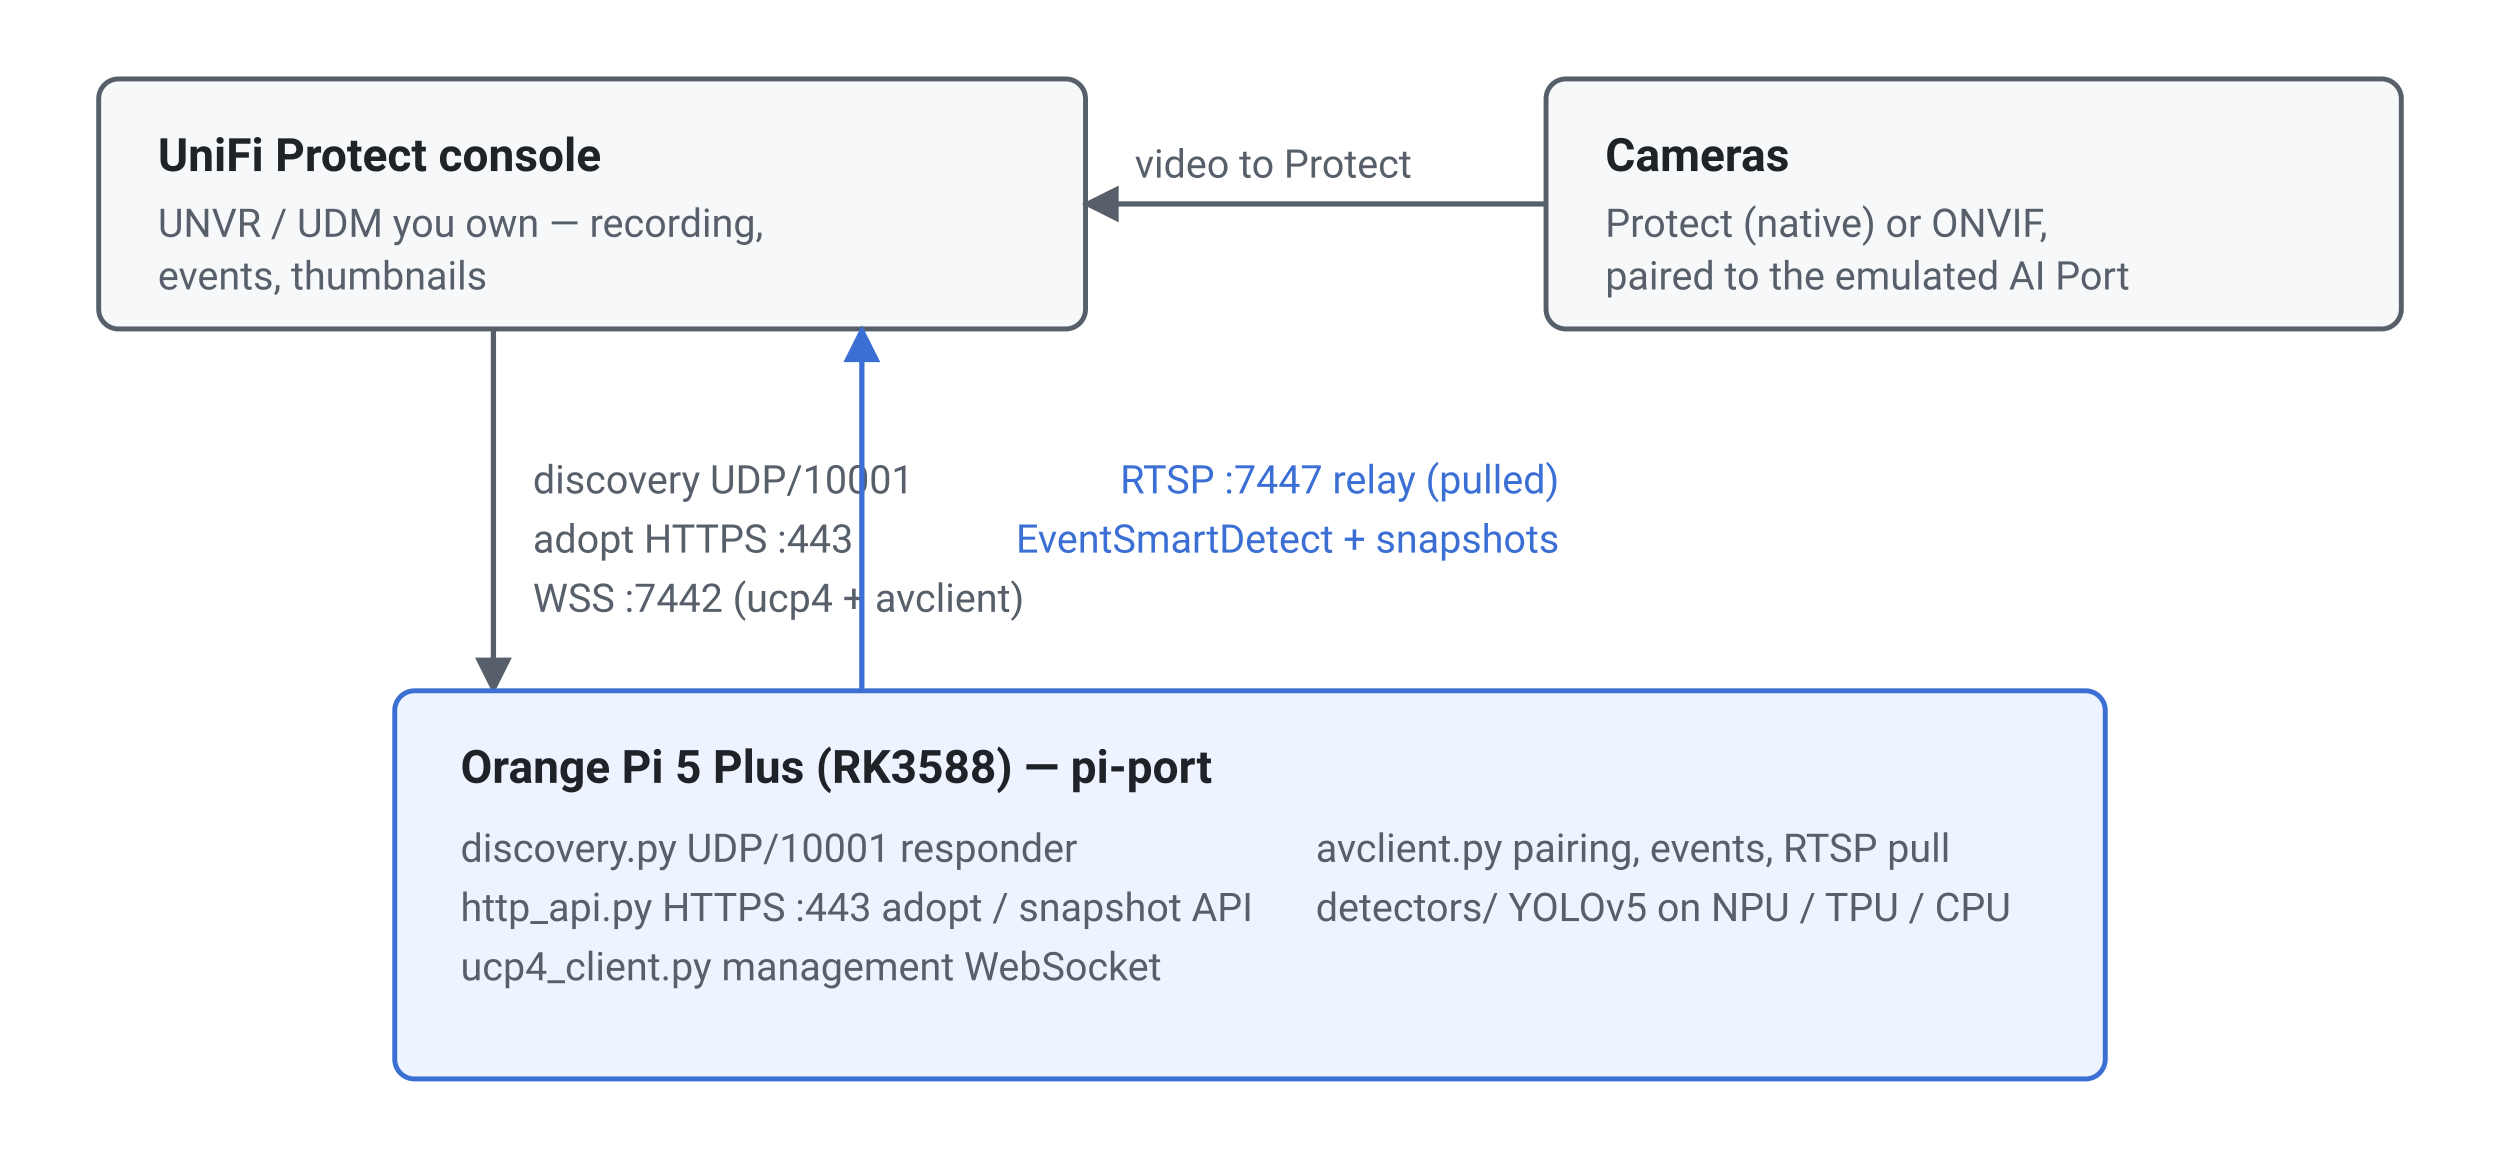
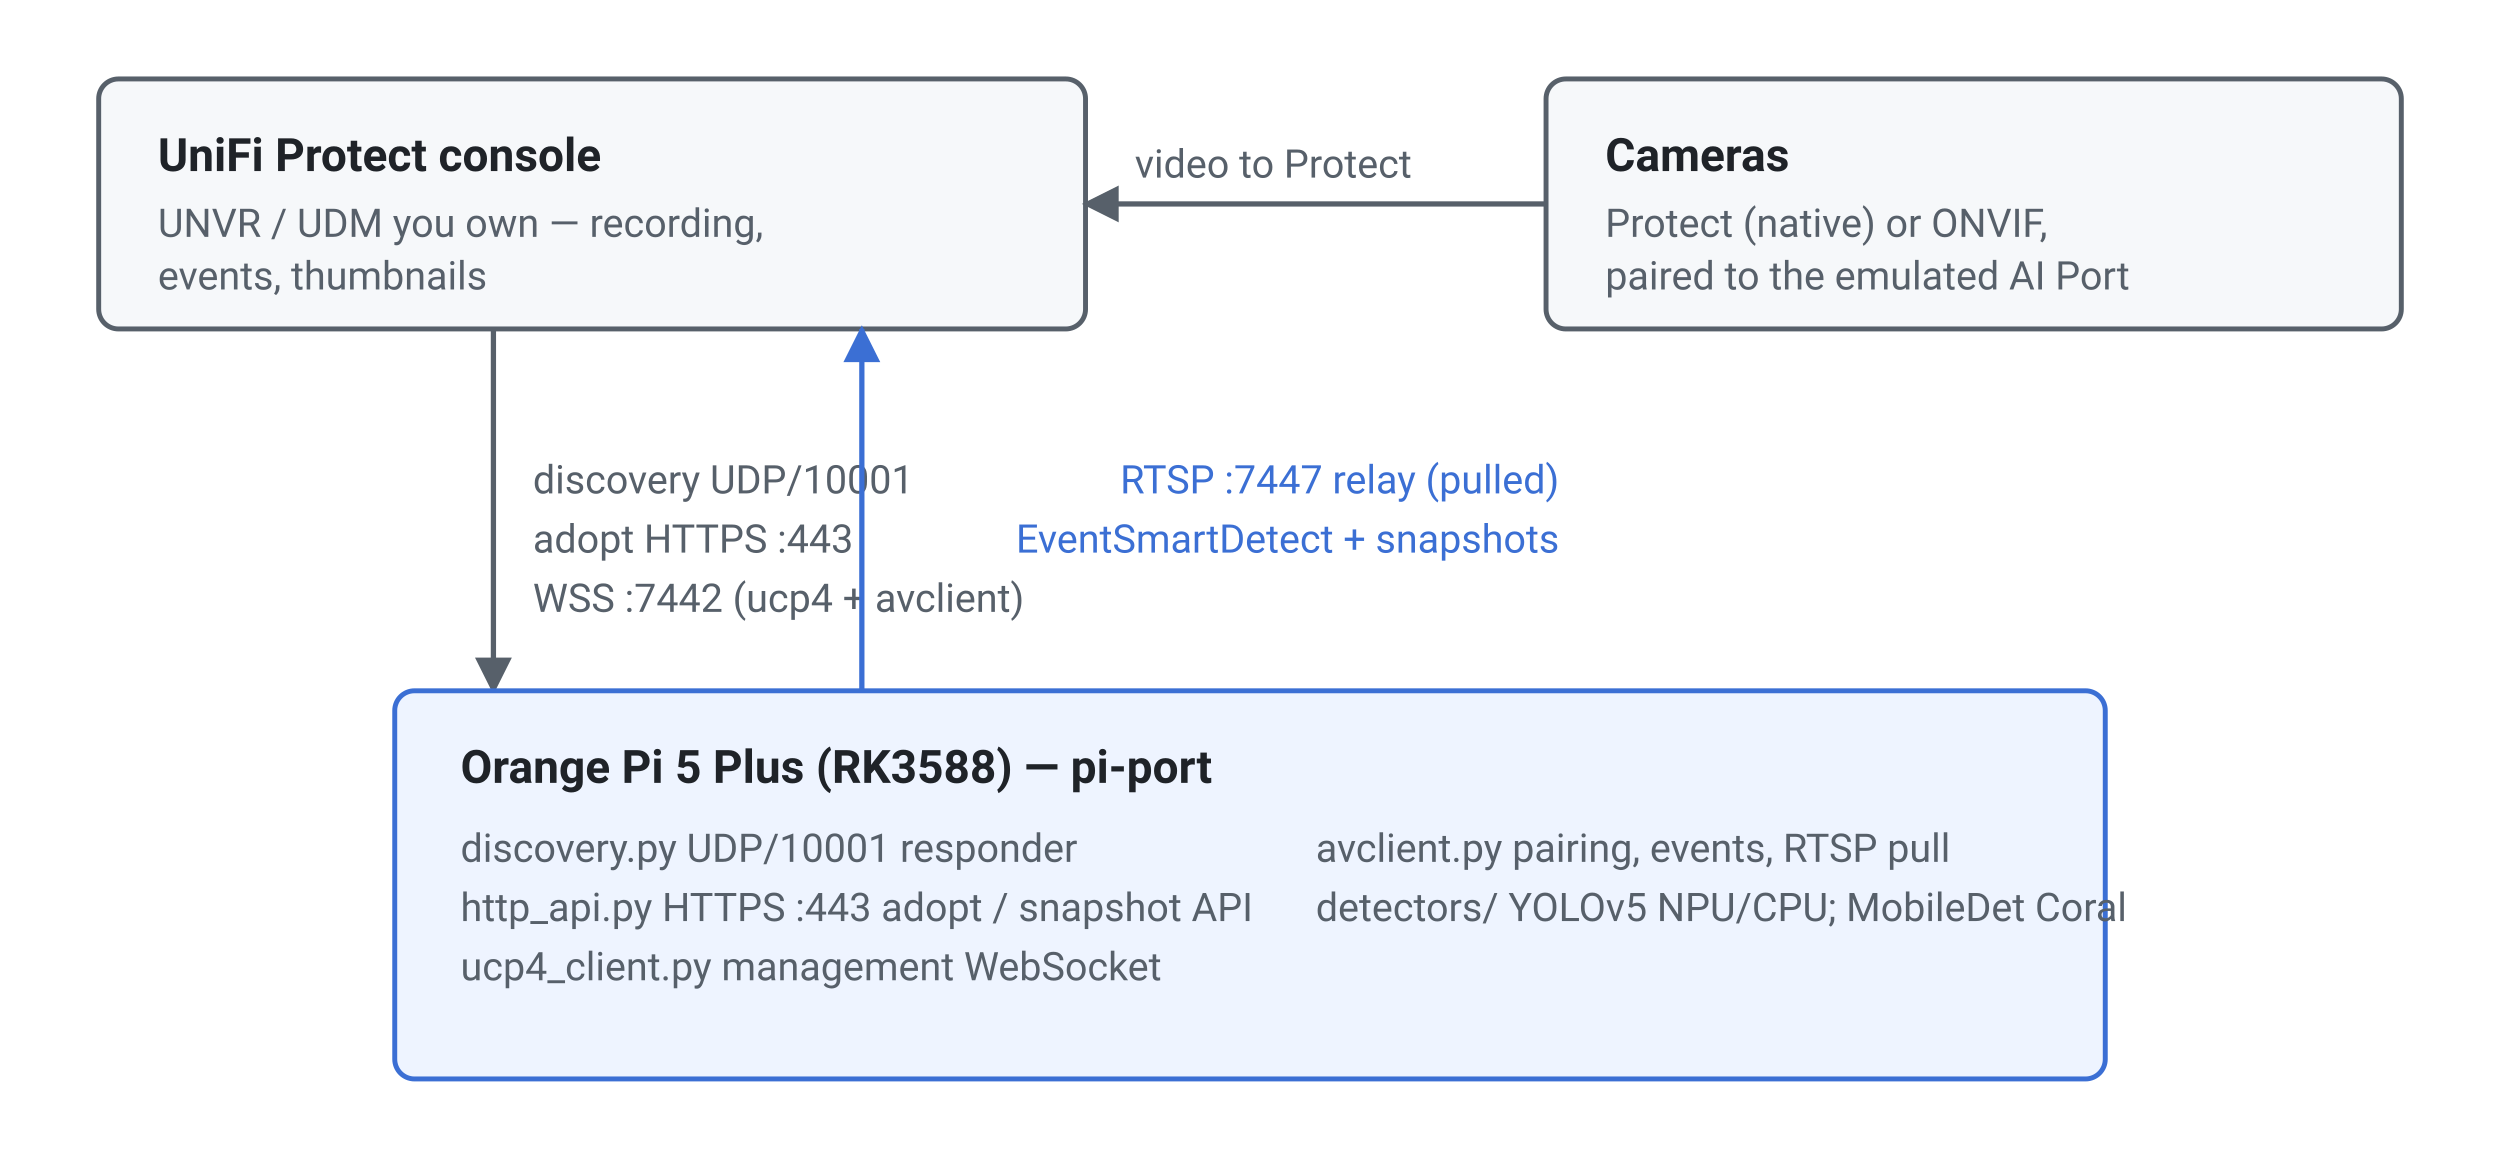
<svg xmlns="http://www.w3.org/2000/svg" width="760" height="352" viewBox="0 0 760 352" role="img" aria-label="Pi Port data path: cameras stream to a UniFi Protect console, which discovers, adopts and relays video to an Orange Pi running the emulated AI Port, which returns detection events and snapshots">
  <style>
    .box  { fill:#f6f8fa; stroke:#57606a; stroke-width:1.5; rx:6; }
    .pi   { fill:#eef4ff; stroke:#3b6fd4; stroke-width:1.5; rx:6; }
    .h    { font:bold 14px -apple-system,Segoe UI,Roboto,Helvetica,Arial,sans-serif; fill:#1f2328; }
    .s    { font:12px -apple-system,Segoe UI,Roboto,Helvetica,Arial,sans-serif; fill:#57606a; }
    .l    { font:12px -apple-system,Segoe UI,Roboto,Helvetica,Arial,sans-serif; fill:#3b6fd4; }
    .edge { stroke:#57606a; stroke-width:1.6; fill:none; marker-end:url(#a); }
    .edge2{ stroke:#3b6fd4; stroke-width:1.6; fill:none; marker-end:url(#b); }
  </style>
  <defs>
    <marker id="a" viewBox="0 0 10 10" refX="9" refY="5" markerWidth="7" markerHeight="7" orient="auto-start-reverse">
      <path d="M0 0 L10 5 L0 10 z" fill="#57606a" />
    </marker>
    <marker id="b" viewBox="0 0 10 10" refX="9" refY="5" markerWidth="7" markerHeight="7" orient="auto-start-reverse">
      <path d="M0 0 L10 5 L0 10 z" fill="#3b6fd4" />
    </marker>
  </defs>
  <rect class="box" x="30" y="24" width="300" height="76" />
  <text class="h" x="48" y="52">UniFi Protect console</text>
  <text class="s" x="48" y="72">UNVR / UDM you own — recording,</text>
  <text class="s" x="48" y="88">events, thumbnails</text>
  <rect class="box" x="470" y="24" width="260" height="76" />
  <text class="h" x="488" y="52">Cameras</text>
  <text class="s" x="488" y="72">Protect (native) or ONVIF,</text>
  <text class="s" x="488" y="88">paired to the emulated AI Port</text>
  <path class="edge" d="M470 62 H330" />
  <text class="s" x="345" y="54">video to Protect</text>
  <path class="edge" d="M150 100 V210" />
  <text class="s" x="162" y="150">discovery UDP/10001</text>
  <text class="s" x="162" y="168">adopt HTTPS :443</text>
  <text class="s" x="162" y="186">WSS :7442 (ucp4 + avclient)</text>
  <path class="edge2" d="M262 210 V100" />
  <text class="l" x="474" y="150" text-anchor="end">RTSP :7447 relay (pulled)</text>
  <text class="l" x="474" y="168" text-anchor="end">EventSmartDetect + snapshots</text>
  <rect class="pi" x="120" y="210" width="520" height="118" />
  <text class="h" x="140" y="238">Orange Pi 5 Plus (RK3588) — pi-port</text>
  <text class="s" x="140" y="262">discovery.py   UDP/10001 responder</text>
  <text class="s" x="140" y="280">http_api.py    HTTPS :443 adopt / snapshot API</text>
  <text class="s" x="140" y="298">ucp4_client.py management WebSocket</text>
  <text class="s" x="400" y="262">avclient.py   pairing, events, RTSP pull</text>
-   <text class="s" x="400" y="280">detectors/    YOLOv5 on NPU / TPU / CPU</text>
+   <text class="s" x="400" y="280">detectors/    YOLOv5 NPU/CPU; MobileDet Coral</text>
</svg>
